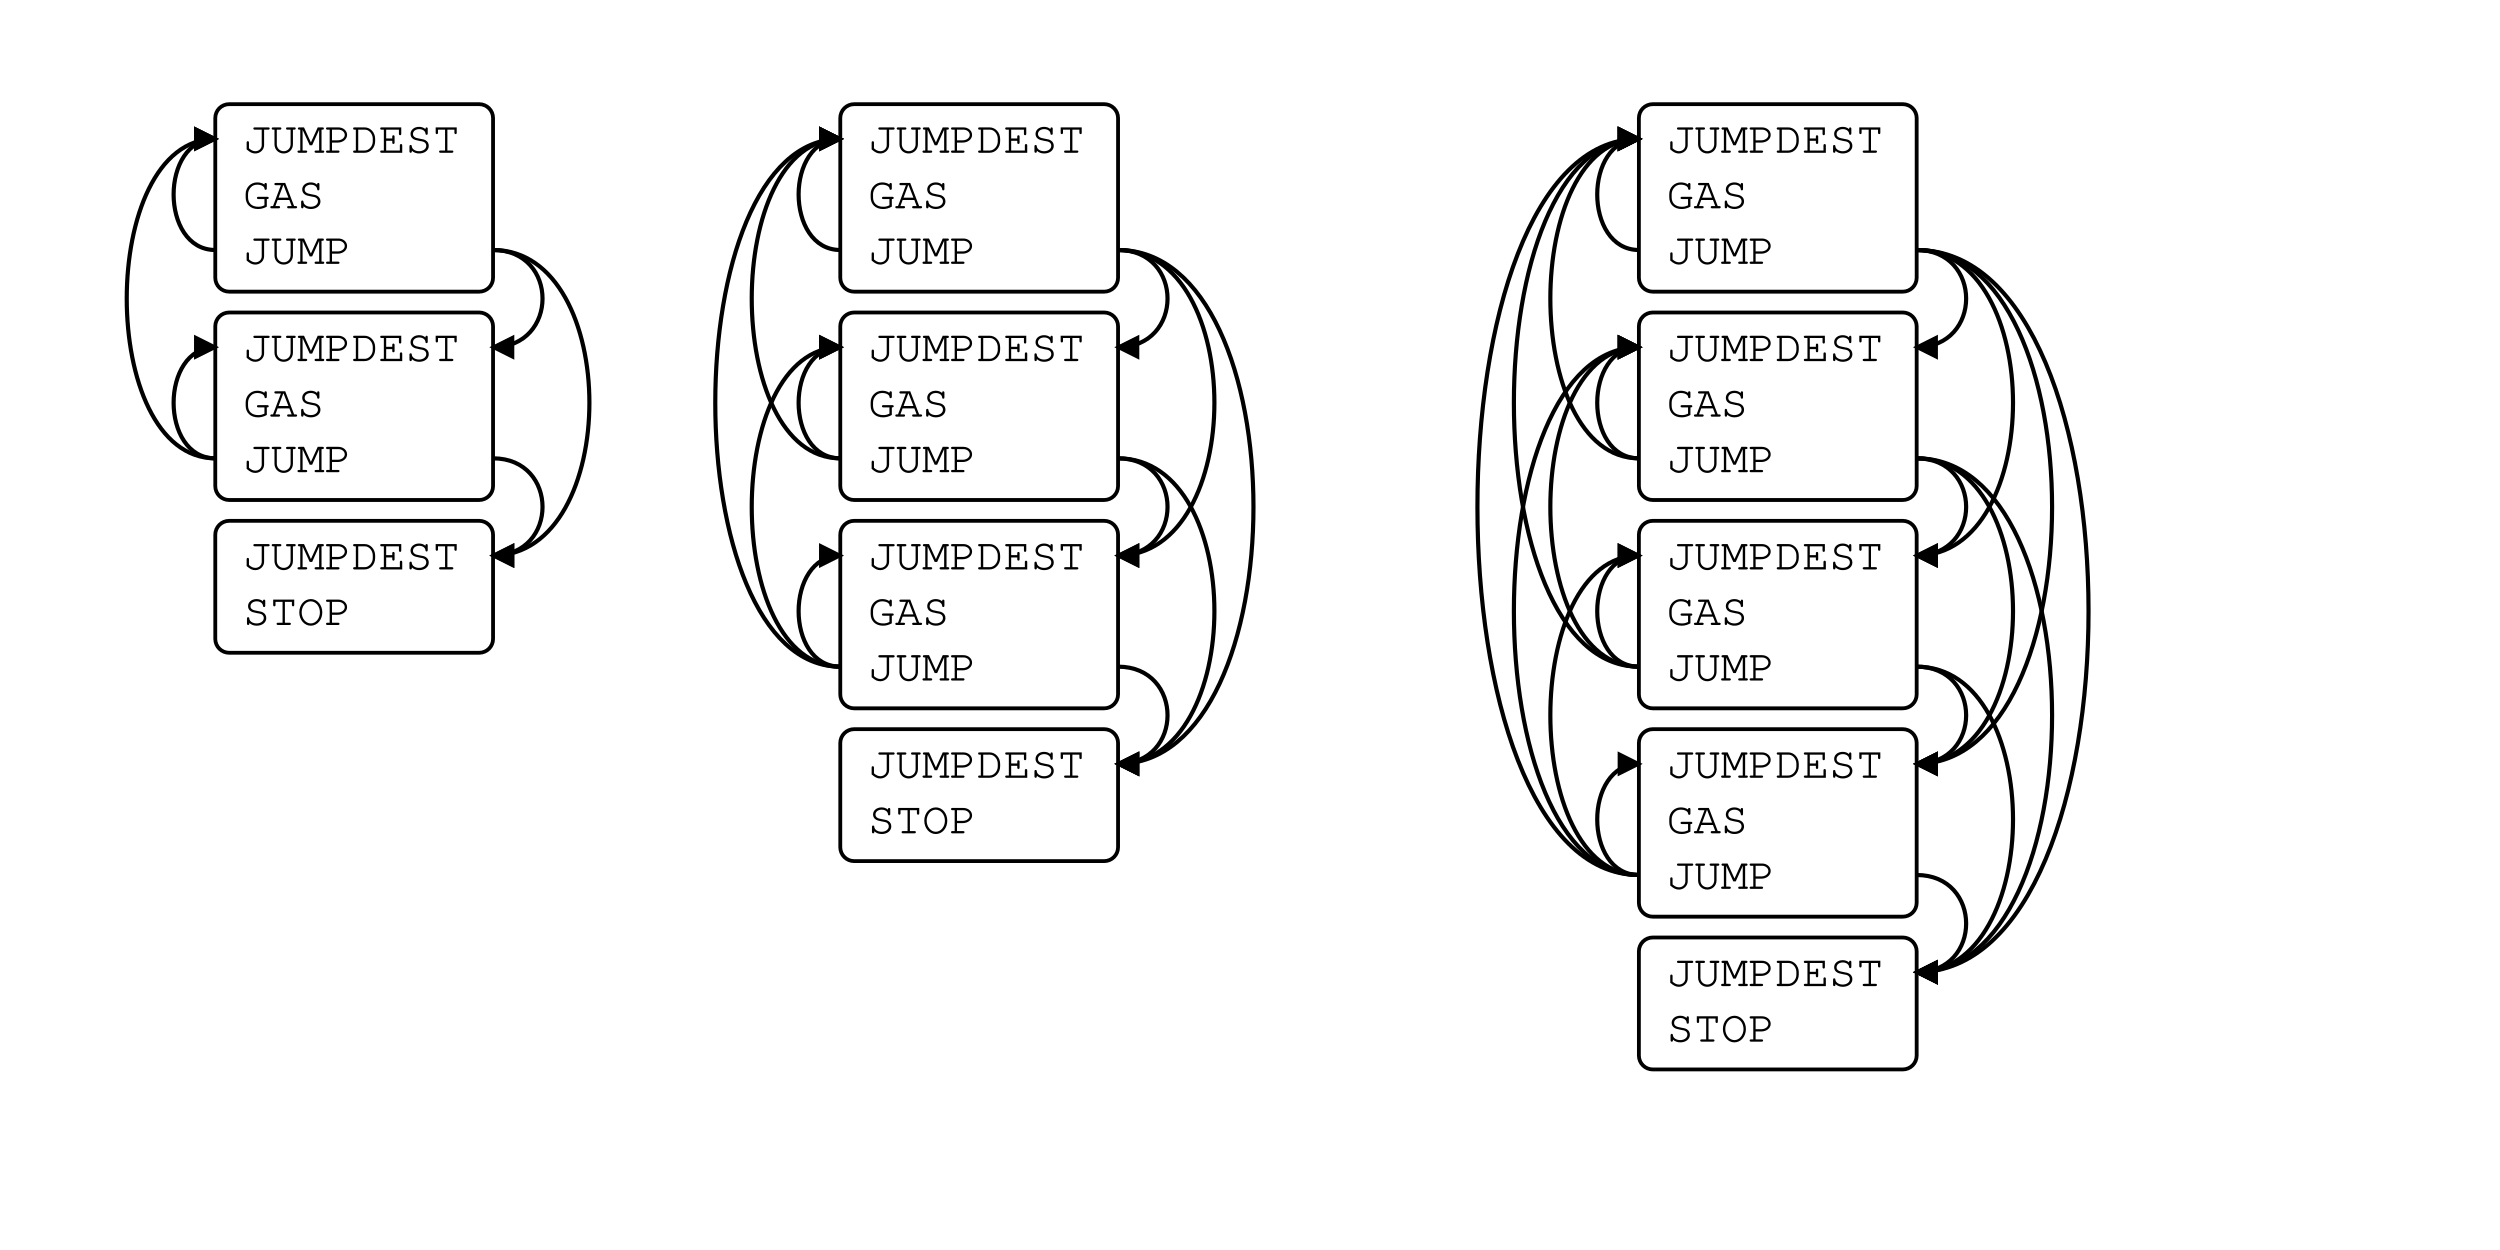
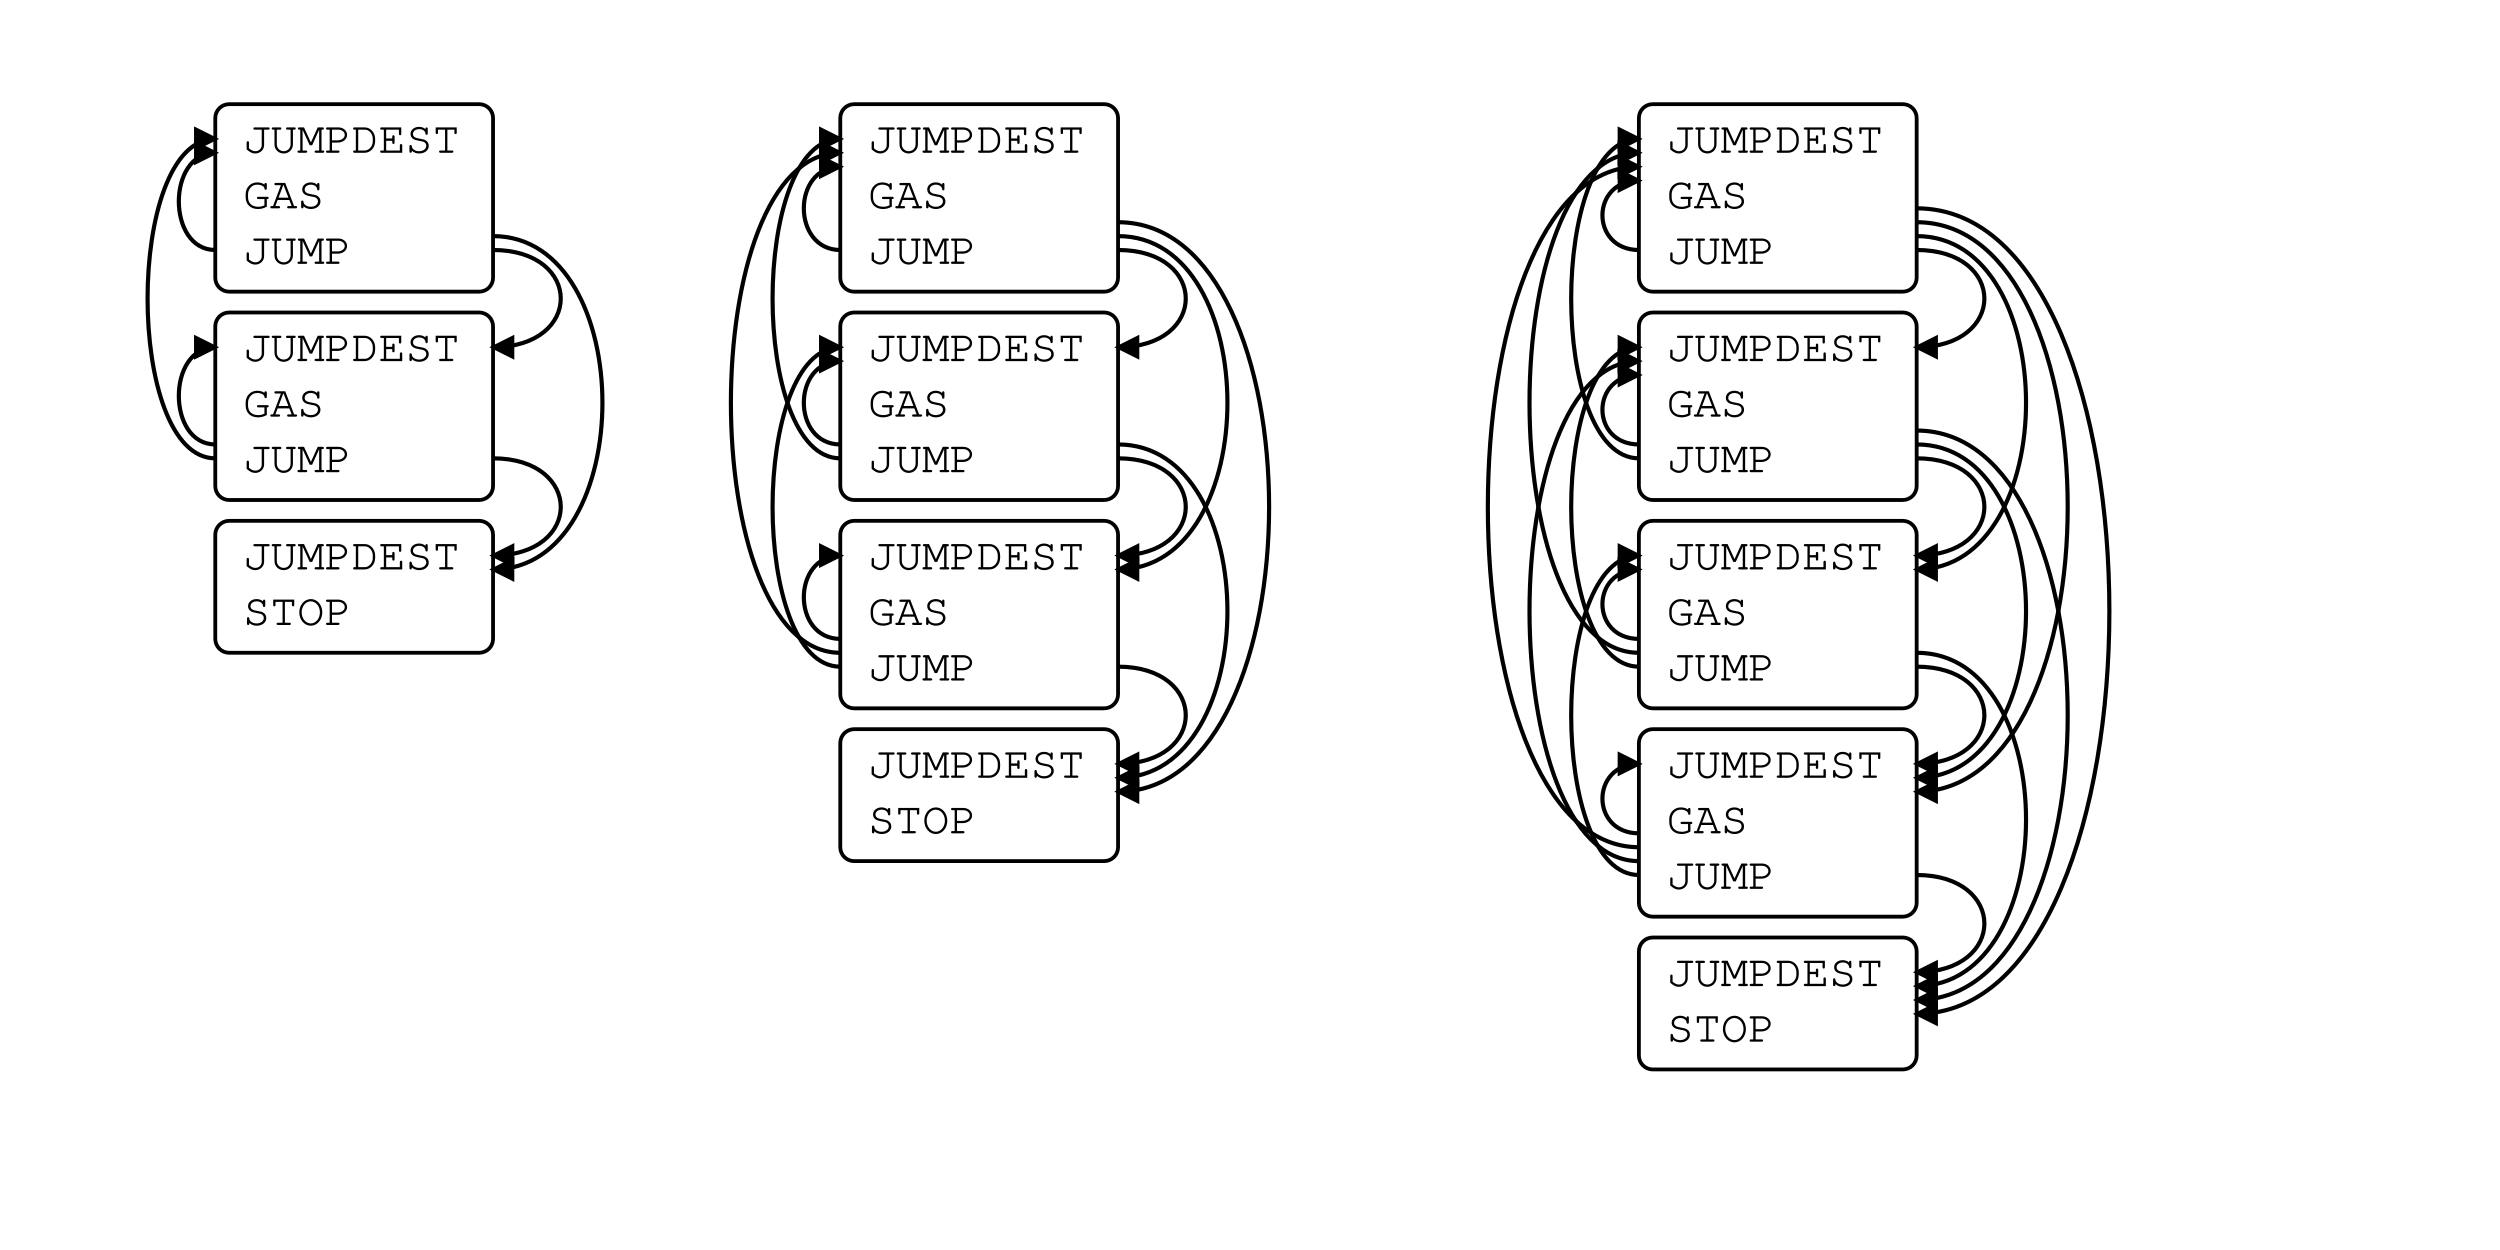
<svg xmlns="http://www.w3.org/2000/svg" viewBox="0 0 720 360" font-family="Courier, monospace" font-size="13" fill="none">
  <defs>
    <marker id="a" viewBox="0 0 10 10" refX="8.5" refY="5" markerWidth="6" markerHeight="6" orient="auto-start-reverse">
      <path d="M 0 0 L 10 5 L 0 10 z" fill="black" />
    </marker>
  </defs>
  <rect x="62" y="30" width="80" height="54" rx="4" stroke="black" stroke-width="1.1" />
  <text x="70" y="44" fill="black">JUMPDEST</text>
  <text x="70" y="60" fill="black">GAS</text>
  <text x="70" y="76" fill="black">JUMP</text>
  <rect x="62" y="90" width="80" height="54" rx="4" stroke="black" stroke-width="1.1" />
  <text x="70" y="104" fill="black">JUMPDEST</text>
  <text x="70" y="120" fill="black">GAS</text>
  <text x="70" y="136" fill="black">JUMP</text>
  <rect x="62" y="150" width="80" height="38" rx="4" stroke="black" stroke-width="1.1" />
  <text x="70" y="164" fill="black">JUMPDEST</text>
  <text x="70" y="180" fill="black">STOP</text>
+   <path d="M 142 72 C 168 72, 168 100, 142 100" stroke="black" stroke-width="1.2" marker-end="url(#a)" />
+   <path d="M 142 68 C 184 68, 184 164, 142 164" stroke="black" stroke-width="1.2" marker-end="url(#a)" />
+   <path d="M 62 132 C 36 132, 36 40, 62 40" stroke="black" stroke-width="1.2" marker-end="url(#a)" />
+   <path d="M 142 132 C 168 132, 168 160, 142 160" stroke="black" stroke-width="1.2" marker-end="url(#a)" />
  <rect x="242" y="30" width="80" height="54" rx="4" stroke="black" stroke-width="1.1" />
  <text x="250" y="44" fill="black">JUMPDEST</text>
  <text x="250" y="60" fill="black">GAS</text>
  <text x="250" y="76" fill="black">JUMP</text>
  <rect x="242" y="90" width="80" height="54" rx="4" stroke="black" stroke-width="1.1" />
  <text x="250" y="104" fill="black">JUMPDEST</text>
  <text x="250" y="120" fill="black">GAS</text>
  <text x="250" y="136" fill="black">JUMP</text>
  <rect x="242" y="150" width="80" height="54" rx="4" stroke="black" stroke-width="1.1" />
  <text x="250" y="164" fill="black">JUMPDEST</text>
  <text x="250" y="180" fill="black">GAS</text>
  <text x="250" y="196" fill="black">JUMP</text>
  <rect x="242" y="210" width="80" height="38" rx="4" stroke="black" stroke-width="1.1" />
  <text x="250" y="224" fill="black">JUMPDEST</text>
  <text x="250" y="240" fill="black">STOP</text>
+   <path d="M 322 72 C 348 72, 348 100, 322 100" stroke="black" stroke-width="1.2" marker-end="url(#a)" />
+   <path d="M 322 68 C 364 68, 364 164, 322 164" stroke="black" stroke-width="1.2" marker-end="url(#a)" />
+   <path d="M 322 64 C 380 64, 380 228, 322 228" stroke="black" stroke-width="1.2" marker-end="url(#a)" />
+   <path d="M 242 132 C 216 132, 216 40, 242 40" stroke="black" stroke-width="1.2" marker-end="url(#a)" />
+   <path d="M 322 132 C 348 132, 348 160, 322 160" stroke="black" stroke-width="1.2" marker-end="url(#a)" />
+   <path d="M 322 128 C 364 128, 364 224, 322 224" stroke="black" stroke-width="1.2" marker-end="url(#a)" />
+   <path d="M 242 188 C 200 188, 200 44, 242 44" stroke="black" stroke-width="1.2" marker-end="url(#a)" />
+   <path d="M 242 192 C 216 192, 216 100, 242 100" stroke="black" stroke-width="1.2" marker-end="url(#a)" />
+   <path d="M 322 192 C 348 192, 348 220, 322 220" stroke="black" stroke-width="1.2" marker-end="url(#a)" />
  <rect x="472" y="30" width="80" height="54" rx="4" stroke="black" stroke-width="1.1" />
  <text x="480" y="44" fill="black">JUMPDEST</text>
  <text x="480" y="60" fill="black">GAS</text>
  <text x="480" y="76" fill="black">JUMP</text>
  <rect x="472" y="90" width="80" height="54" rx="4" stroke="black" stroke-width="1.1" />
  <text x="480" y="104" fill="black">JUMPDEST</text>
  <text x="480" y="120" fill="black">GAS</text>
  <text x="480" y="136" fill="black">JUMP</text>
  <rect x="472" y="150" width="80" height="54" rx="4" stroke="black" stroke-width="1.1" />
  <text x="480" y="164" fill="black">JUMPDEST</text>
  <text x="480" y="180" fill="black">GAS</text>
  <text x="480" y="196" fill="black">JUMP</text>
  <rect x="472" y="210" width="80" height="54" rx="4" stroke="black" stroke-width="1.1" />
  <text x="480" y="224" fill="black">JUMPDEST</text>
  <text x="480" y="240" fill="black">GAS</text>
  <text x="480" y="256" fill="black">JUMP</text>
  <rect x="472" y="270" width="80" height="38" rx="4" stroke="black" stroke-width="1.1" />
  <text x="480" y="284" fill="black">JUMPDEST</text>
  <text x="480" y="300" fill="black">STOP</text>
-   <path d="M 142 72 C 161 72, 161 100, 142 100" stroke="black" stroke-width="1.2" marker-end="url(#a)" />
-   <path d="M 142 72 C 179 72, 179 160, 142 160" stroke="black" stroke-width="1.2" marker-end="url(#a)" />
-   <path d="M 62 72 C 46 72, 46 40, 62 40" stroke="black" stroke-width="1.2" marker-end="url(#a)" />
-   <path d="M 142 132 C 161 132, 161 160, 142 160" stroke="black" stroke-width="1.2" marker-end="url(#a)" />
-   <path d="M 62 132 C 28 132, 28 40, 62 40" stroke="black" stroke-width="1.2" marker-end="url(#a)" />
-   <path d="M 62 132 C 46 132, 46 100, 62 100" stroke="black" stroke-width="1.2" marker-end="url(#a)" />
-   <path d="M 322 72 C 341 72, 341 100, 322 100" stroke="black" stroke-width="1.2" marker-end="url(#a)" />
-   <path d="M 322 72 C 359 72, 359 160, 322 160" stroke="black" stroke-width="1.2" marker-end="url(#a)" />
-   <path d="M 322 72 C 374 72, 374 220, 322 220" stroke="black" stroke-width="1.2" marker-end="url(#a)" />
-   <path d="M 242 72 C 226 72, 226 40, 242 40" stroke="black" stroke-width="1.2" marker-end="url(#a)" />
-   <path d="M 322 132 C 341 132, 341 160, 322 160" stroke="black" stroke-width="1.2" marker-end="url(#a)" />
-   <path d="M 322 132 C 359 132, 359 220, 322 220" stroke="black" stroke-width="1.2" marker-end="url(#a)" />
-   <path d="M 242 132 C 208 132, 208 40, 242 40" stroke="black" stroke-width="1.2" marker-end="url(#a)" />
-   <path d="M 242 132 C 226 132, 226 100, 242 100" stroke="black" stroke-width="1.2" marker-end="url(#a)" />
-   <path d="M 322 192 C 341 192, 341 220, 322 220" stroke="black" stroke-width="1.2" marker-end="url(#a)" />
-   <path d="M 242 192 C 208 192, 208 100, 242 100" stroke="black" stroke-width="1.2" marker-end="url(#a)" />
-   <path d="M 242 192 C 194 192, 194 40, 242 40" stroke="black" stroke-width="1.2" marker-end="url(#a)" />
-   <path d="M 242 192 C 226 192, 226 160, 242 160" stroke="black" stroke-width="1.2" marker-end="url(#a)" />
-   <path d="M 552 72 C 571 72, 571 100, 552 100" stroke="black" stroke-width="1.2" marker-end="url(#a)" />
-   <path d="M 552 72 C 589 72, 589 160, 552 160" stroke="black" stroke-width="1.2" marker-end="url(#a)" />
-   <path d="M 552 72 C 604 72, 604 220, 552 220" stroke="black" stroke-width="1.2" marker-end="url(#a)" />
-   <path d="M 552 72 C 618 72, 618 280, 552 280" stroke="black" stroke-width="1.2" marker-end="url(#a)" />
-   <path d="M 472 72 C 456 72, 456 40, 472 40" stroke="black" stroke-width="1.2" marker-end="url(#a)" />
-   <path d="M 552 132 C 571 132, 571 160, 552 160" stroke="black" stroke-width="1.2" marker-end="url(#a)" />
-   <path d="M 552 132 C 589 132, 589 220, 552 220" stroke="black" stroke-width="1.2" marker-end="url(#a)" />
-   <path d="M 552 132 C 604 132, 604 280, 552 280" stroke="black" stroke-width="1.2" marker-end="url(#a)" />
-   <path d="M 472 132 C 438 132, 438 40, 472 40" stroke="black" stroke-width="1.2" marker-end="url(#a)" />
-   <path d="M 472 132 C 456 132, 456 100, 472 100" stroke="black" stroke-width="1.2" marker-end="url(#a)" />
-   <path d="M 552 192 C 571 192, 571 220, 552 220" stroke="black" stroke-width="1.2" marker-end="url(#a)" />
-   <path d="M 552 192 C 589 192, 589 280, 552 280" stroke="black" stroke-width="1.2" marker-end="url(#a)" />
-   <path d="M 472 192 C 438 192, 438 100, 472 100" stroke="black" stroke-width="1.2" marker-end="url(#a)" />
-   <path d="M 472 192 C 424 192, 424 40, 472 40" stroke="black" stroke-width="1.2" marker-end="url(#a)" />
-   <path d="M 472 192 C 456 192, 456 160, 472 160" stroke="black" stroke-width="1.2" marker-end="url(#a)" />
-   <path d="M 552 252 C 571 252, 571 280, 552 280" stroke="black" stroke-width="1.2" marker-end="url(#a)" />
-   <path d="M 472 252 C 438 252, 438 160, 472 160" stroke="black" stroke-width="1.2" marker-end="url(#a)" />
-   <path d="M 472 252 C 424 252, 424 100, 472 100" stroke="black" stroke-width="1.2" marker-end="url(#a)" />
-   <path d="M 472 252 C 410 252, 410 40, 472 40" stroke="black" stroke-width="1.2" marker-end="url(#a)" />
-   <path d="M 472 252 C 456 252, 456 220, 472 220" stroke="black" stroke-width="1.2" marker-end="url(#a)" />
+   <path d="M 552 72 C 578 72, 578 100, 552 100" stroke="black" stroke-width="1.2" marker-end="url(#a)" />
+   <path d="M 552 68 C 594 68, 594 164, 552 164" stroke="black" stroke-width="1.2" marker-end="url(#a)" />
+   <path d="M 552 64 C 610 64, 610 228, 552 228" stroke="black" stroke-width="1.2" marker-end="url(#a)" />
+   <path d="M 552 60 C 626 60, 626 292, 552 292" stroke="black" stroke-width="1.2" marker-end="url(#a)" />
+   <path d="M 472 132 C 446 132, 446 40, 472 40" stroke="black" stroke-width="1.2" marker-end="url(#a)" />
+   <path d="M 552 132 C 578 132, 578 160, 552 160" stroke="black" stroke-width="1.2" marker-end="url(#a)" />
+   <path d="M 552 128 C 594 128, 594 224, 552 224" stroke="black" stroke-width="1.2" marker-end="url(#a)" />
+   <path d="M 552 124 C 610 124, 610 288, 552 288" stroke="black" stroke-width="1.2" marker-end="url(#a)" />
+   <path d="M 472 188 C 430 188, 430 44, 472 44" stroke="black" stroke-width="1.2" marker-end="url(#a)" />
+   <path d="M 472 192 C 446 192, 446 100, 472 100" stroke="black" stroke-width="1.2" marker-end="url(#a)" />
+   <path d="M 552 192 C 578 192, 578 220, 552 220" stroke="black" stroke-width="1.2" marker-end="url(#a)" />
+   <path d="M 552 188 C 594 188, 594 284, 552 284" stroke="black" stroke-width="1.2" marker-end="url(#a)" />
+   <path d="M 472 244 C 414 244, 414 48, 472 48" stroke="black" stroke-width="1.2" marker-end="url(#a)" />
+   <path d="M 472 248 C 430 248, 430 104, 472 104" stroke="black" stroke-width="1.2" marker-end="url(#a)" />
+   <path d="M 472 252 C 446 252, 446 160, 472 160" stroke="black" stroke-width="1.2" marker-end="url(#a)" />
+   <path d="M 552 252 C 578 252, 578 280, 552 280" stroke="black" stroke-width="1.2" marker-end="url(#a)" />
+   <path d="M 62 72 C 48 72, 48 44, 62 44 " stroke="black" stroke-width="1.2" marker-end="url(#a)" />
+   <path d="M 62 128 C 48 128, 48 100, 62 100 " stroke="black" stroke-width="1.2" marker-end="url(#a)" />
+   <path d="M 242 72 C 228 72, 228 48, 242 48 " stroke="black" stroke-width="1.2" marker-end="url(#a)" />
+   <path d="M 242 128 C 228 128, 228 104, 242 104 " stroke="black" stroke-width="1.2" marker-end="url(#a)" />
+   <path d="M 242 184 C 228 184, 228 160, 242 160 " stroke="black" stroke-width="1.2" marker-end="url(#a)" />
+   <path d="M 472 72 C 458 72, 458 52, 472 52 " stroke="black" stroke-width="1.2" marker-end="url(#a)" />
+   <path d="M 472 128 C 458 128, 458 108, 472 108 " stroke="black" stroke-width="1.2" marker-end="url(#a)" />
+   <path d="M 472 184 C 458 184, 458 164, 472 164 " stroke="black" stroke-width="1.2" marker-end="url(#a)" />
+   <path d="M 472 240 C 458 240, 458 220, 472 220 " stroke="black" stroke-width="1.2" marker-end="url(#a)" />
</svg>
